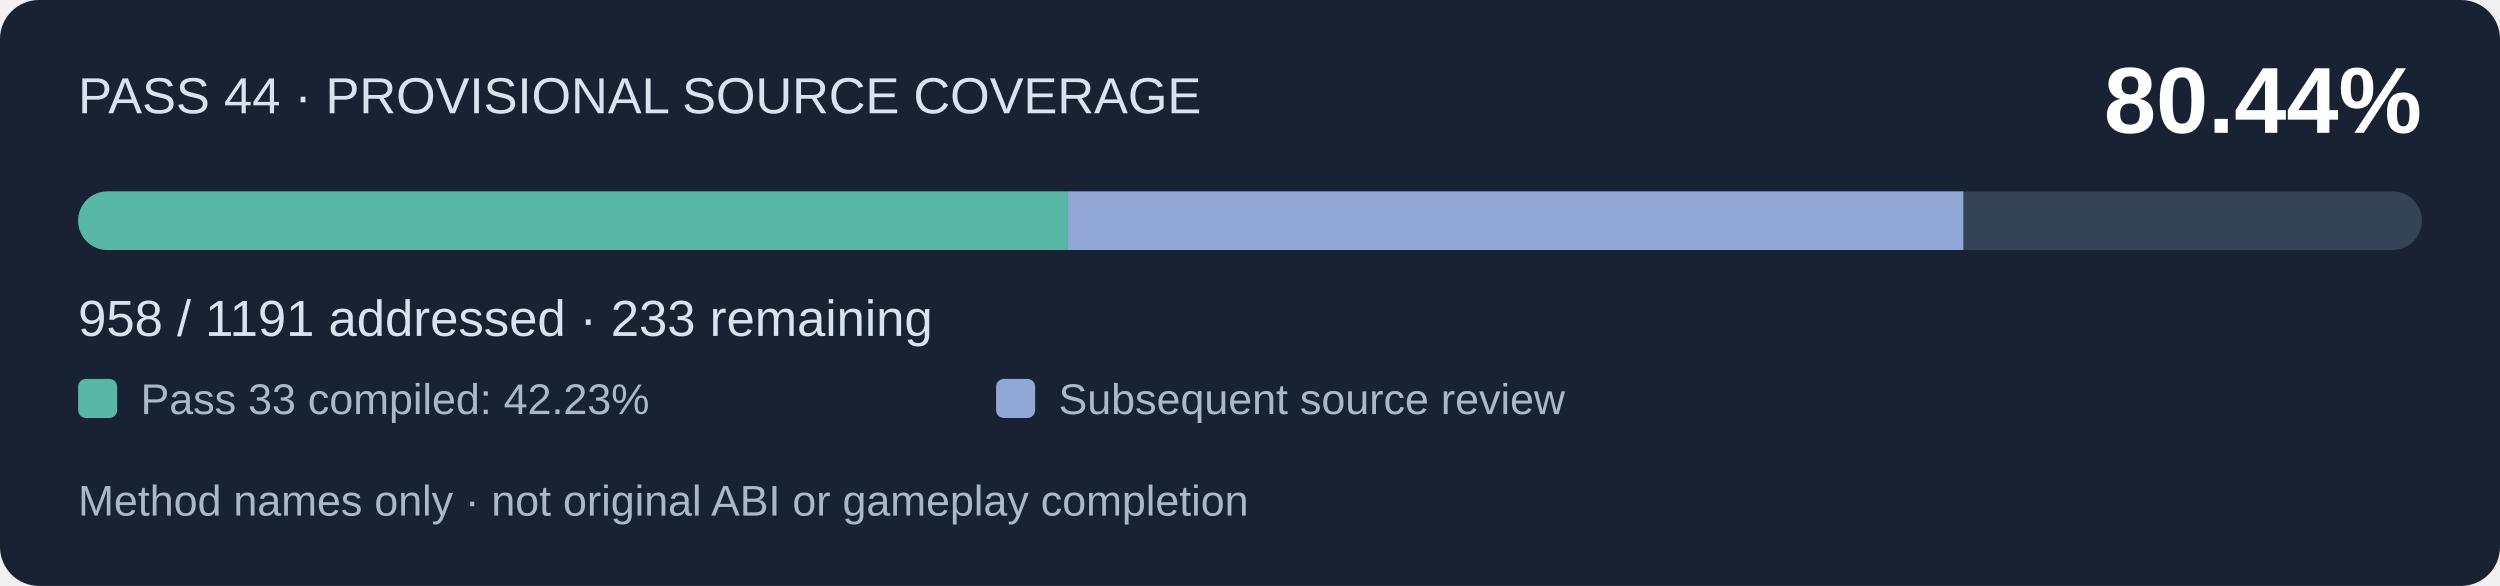
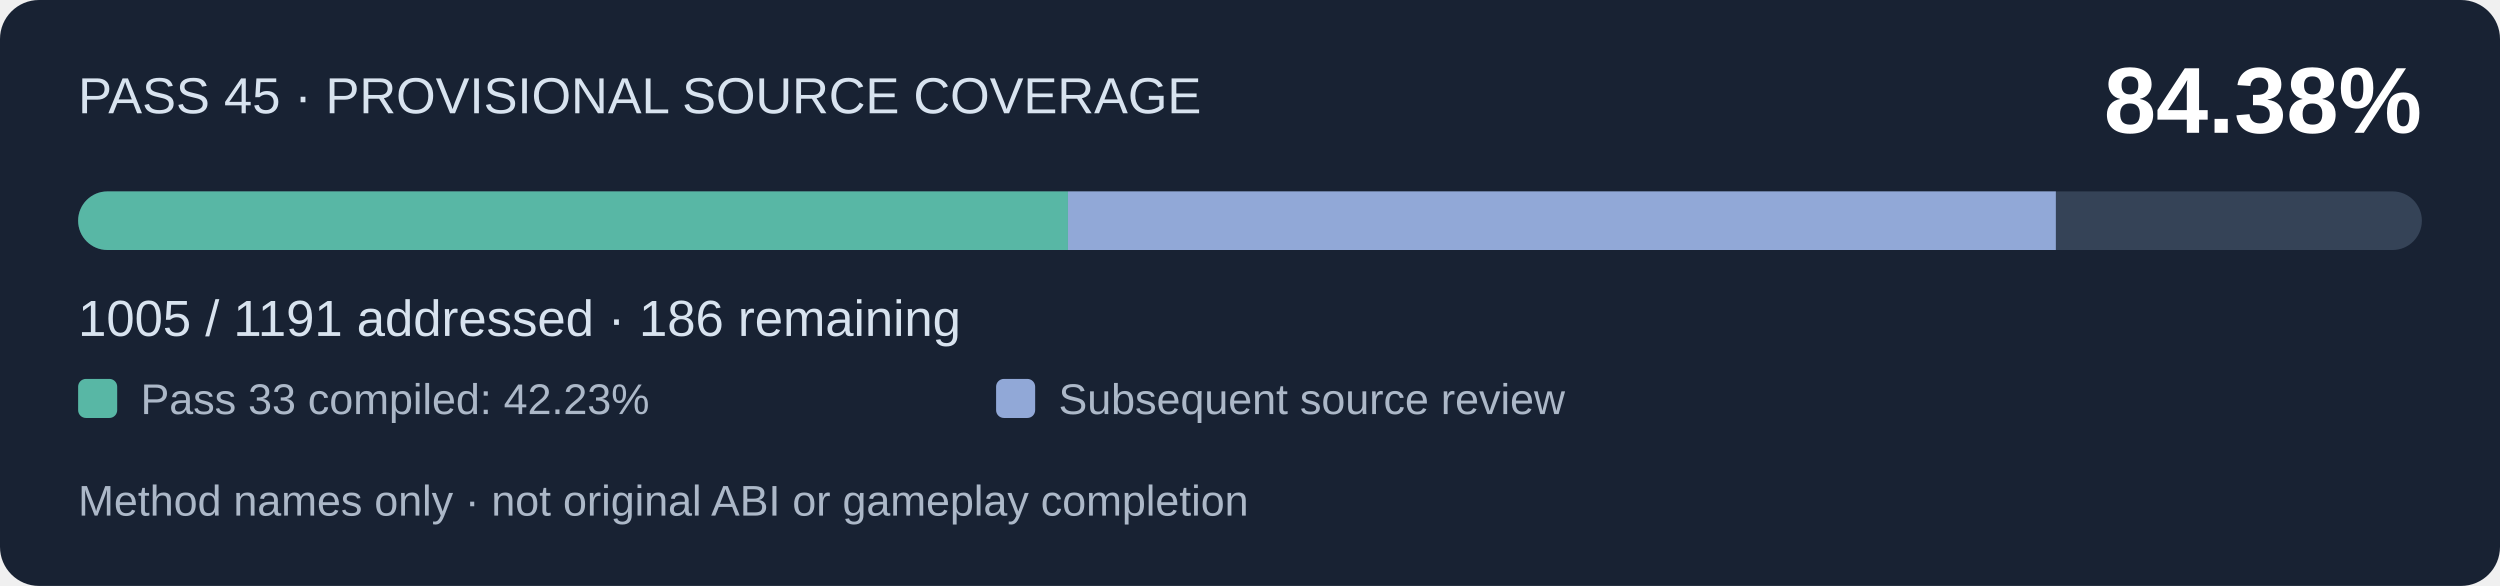
<svg xmlns="http://www.w3.org/2000/svg" width="640" height="150" viewBox="0 0 640 150" role="img" aria-labelledby="title description">
  <rect width="640" height="150" rx="10" fill="#182233" />
-   <text x="20" y="29" fill="#d8e3ef" font-family="Verdana,Arial,sans-serif" font-size="13">PASS 44 · PROVISIONAL SOURCE COVERAGE</text>
-   <text x="620" y="34" text-anchor="end" fill="#ffffff" font-family="Verdana,Arial,sans-serif" font-size="24" font-weight="bold">80.44%</text>
+   <text x="20" y="29" fill="#d8e3ef" font-family="Verdana,Arial,sans-serif" font-size="13">PASS 45 · PROVISIONAL SOURCE COVERAGE</text>
+   <text x="620" y="34" text-anchor="end" fill="#ffffff" font-family="Verdana,Arial,sans-serif" font-size="24" font-weight="bold">84.38%</text>
  <rect x="20" y="49" width="600" height="15" rx="7.5" fill="#354357" />
  <clipPath id="bar">
    <rect x="20" y="49" width="600" height="15" rx="7.5" />
  </clipPath>
  <g clip-path="url(#bar)">
    <rect x="20" y="49" width="253.4" height="15" fill="#58b7a5" />
-     <rect x="273.401" y="49" width="229.219" height="15" fill="#91a8d7" />
+     <rect x="273.401" y="49" width="252.897" height="15" fill="#91a8d7" />
  </g>
-   <text x="20" y="86" fill="#d8e3ef" font-family="Verdana,Arial,sans-serif" font-size="13">958 / 1191 addressed · 233 remaining</text>
+   <text x="20" y="86" fill="#d8e3ef" font-family="Verdana,Arial,sans-serif" font-size="13">1005 / 1191 addressed · 186 remaining</text>
  <rect x="20" y="97" width="10" height="10" rx="2" fill="#58b7a5" />
  <text x="36" y="106" fill="#acb8c8" font-family="Verdana,Arial,sans-serif" font-size="11">Pass 33 compiled: 42.23%</text>
  <rect x="255" y="97" width="10" height="10" rx="2" fill="#91a8d7" />
  <text x="271" y="106" fill="#acb8c8" font-family="Verdana,Arial,sans-serif" font-size="11">Subsequent source review</text>
  <text x="20" y="132" fill="#acb8c8" font-family="Verdana,Arial,sans-serif" font-size="11">Method names only · not original ABI or gameplay completion</text>
</svg>
